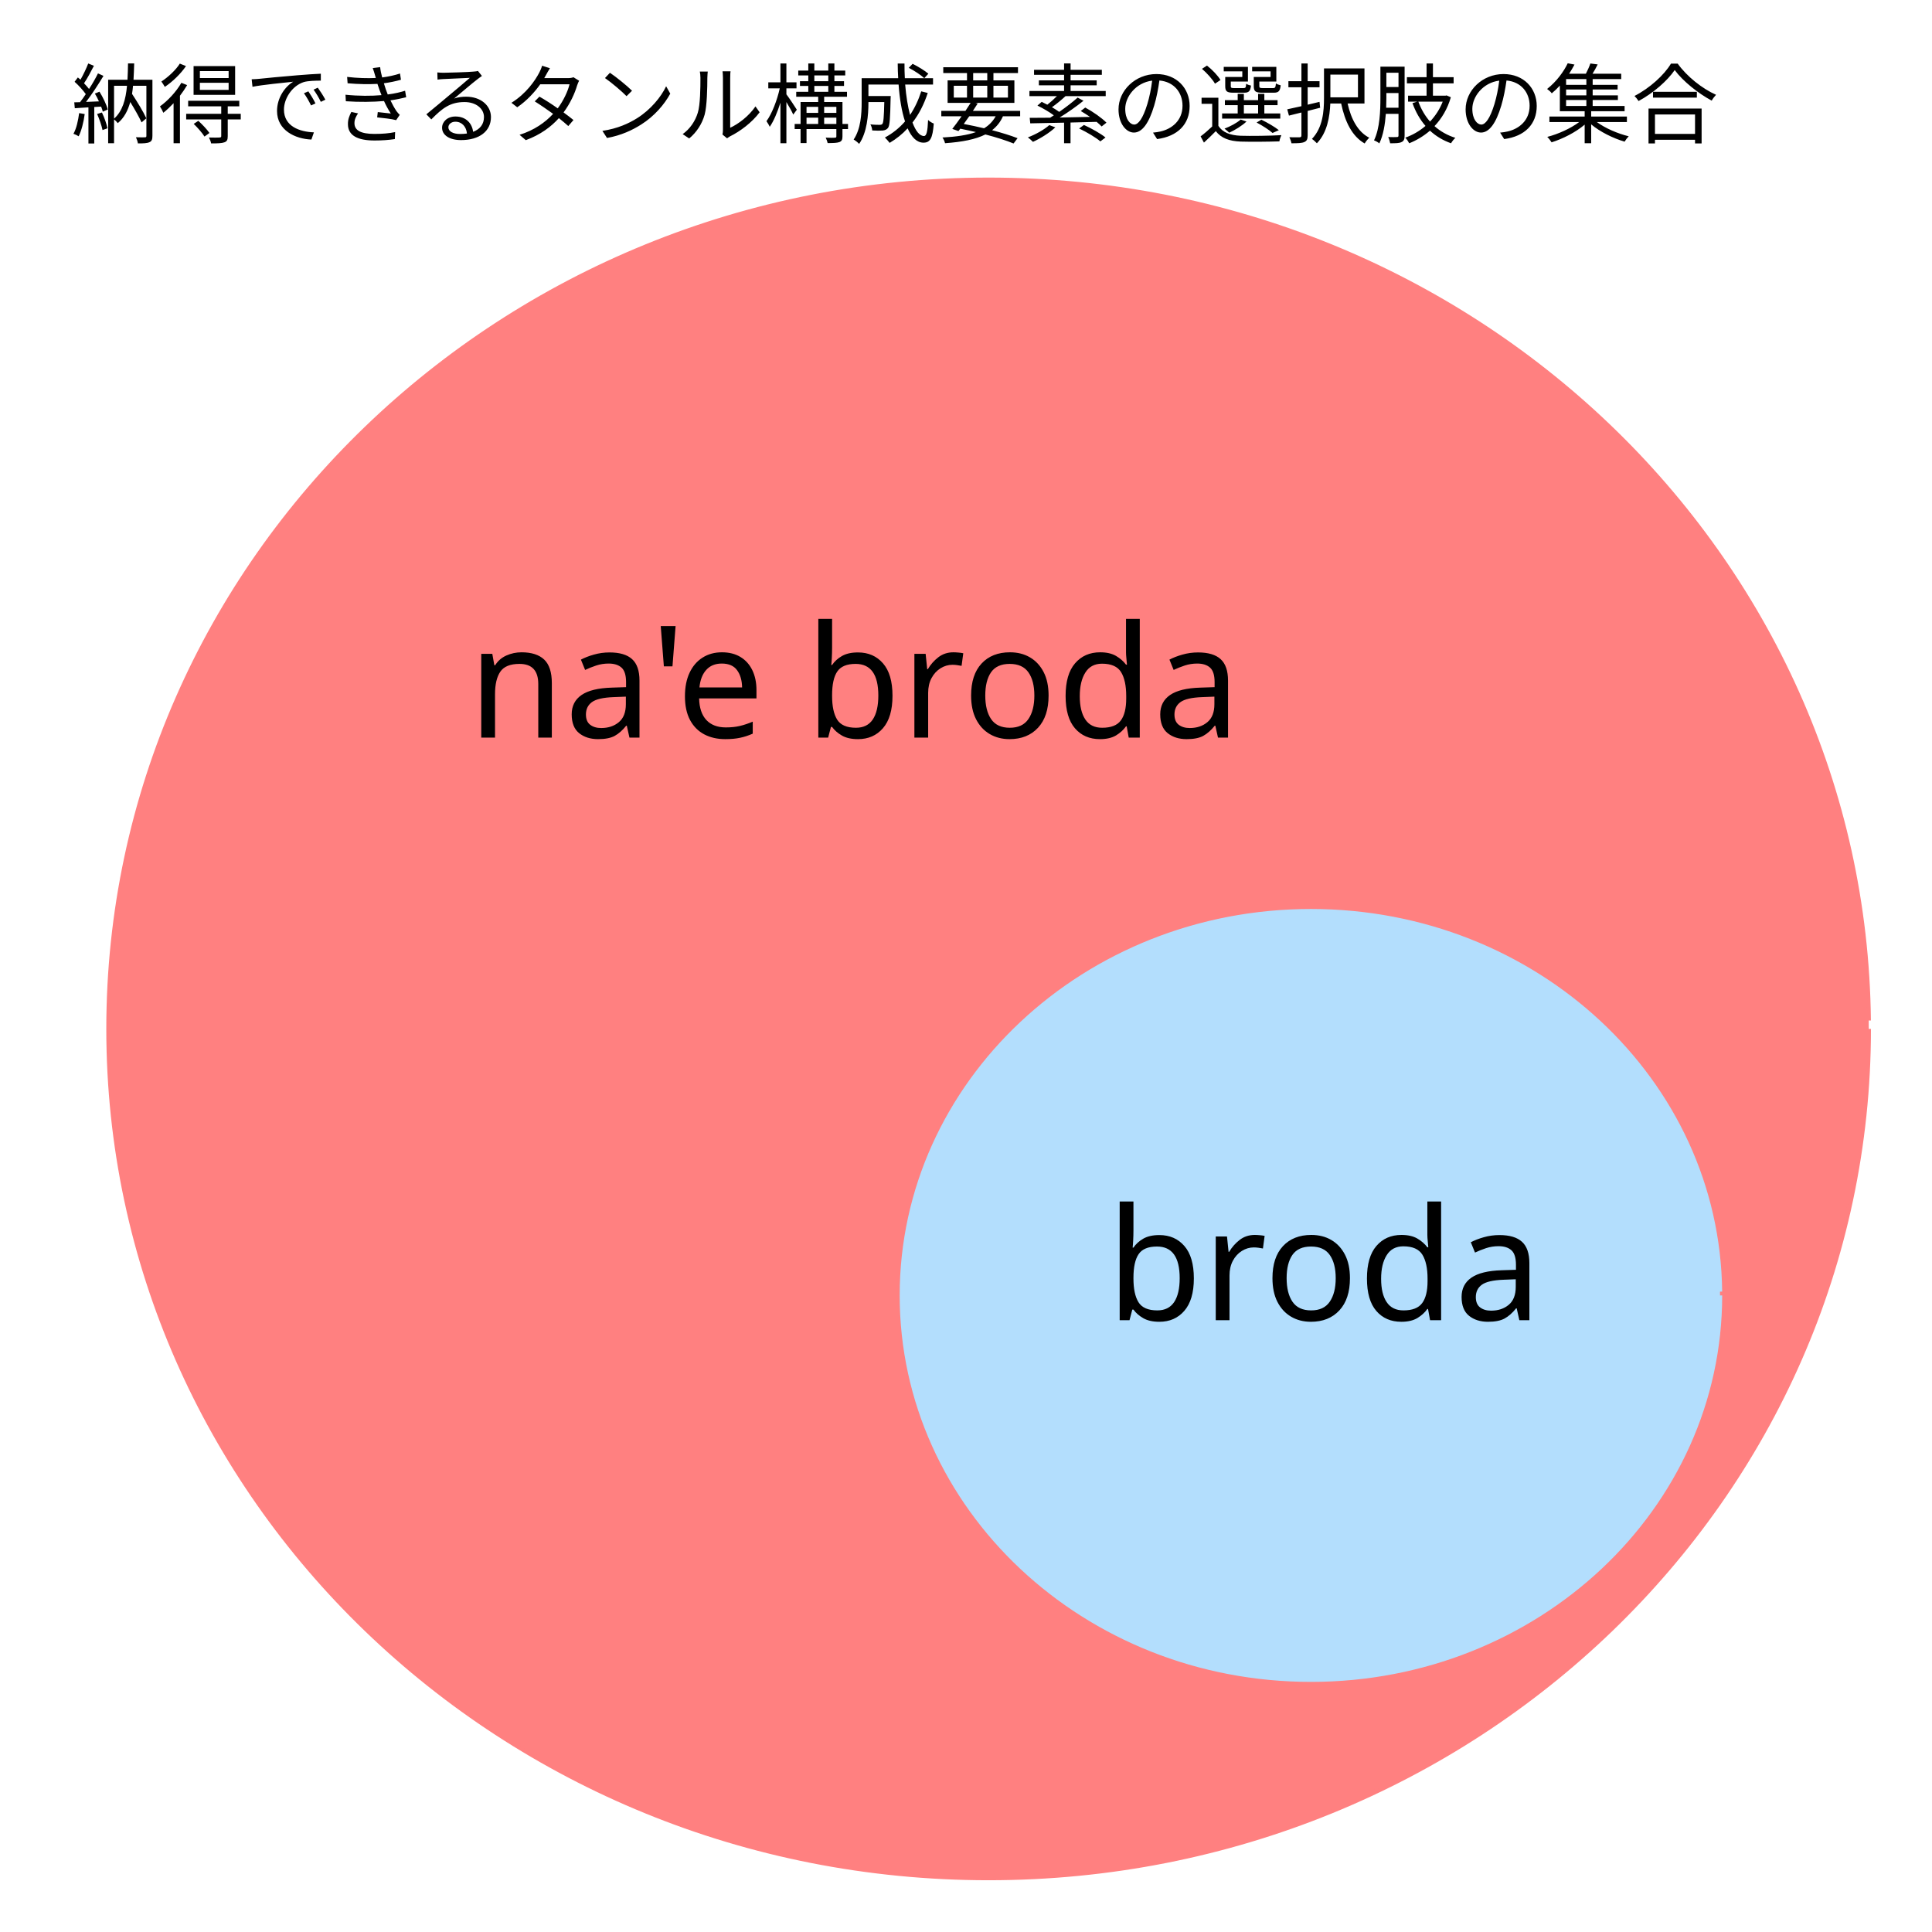
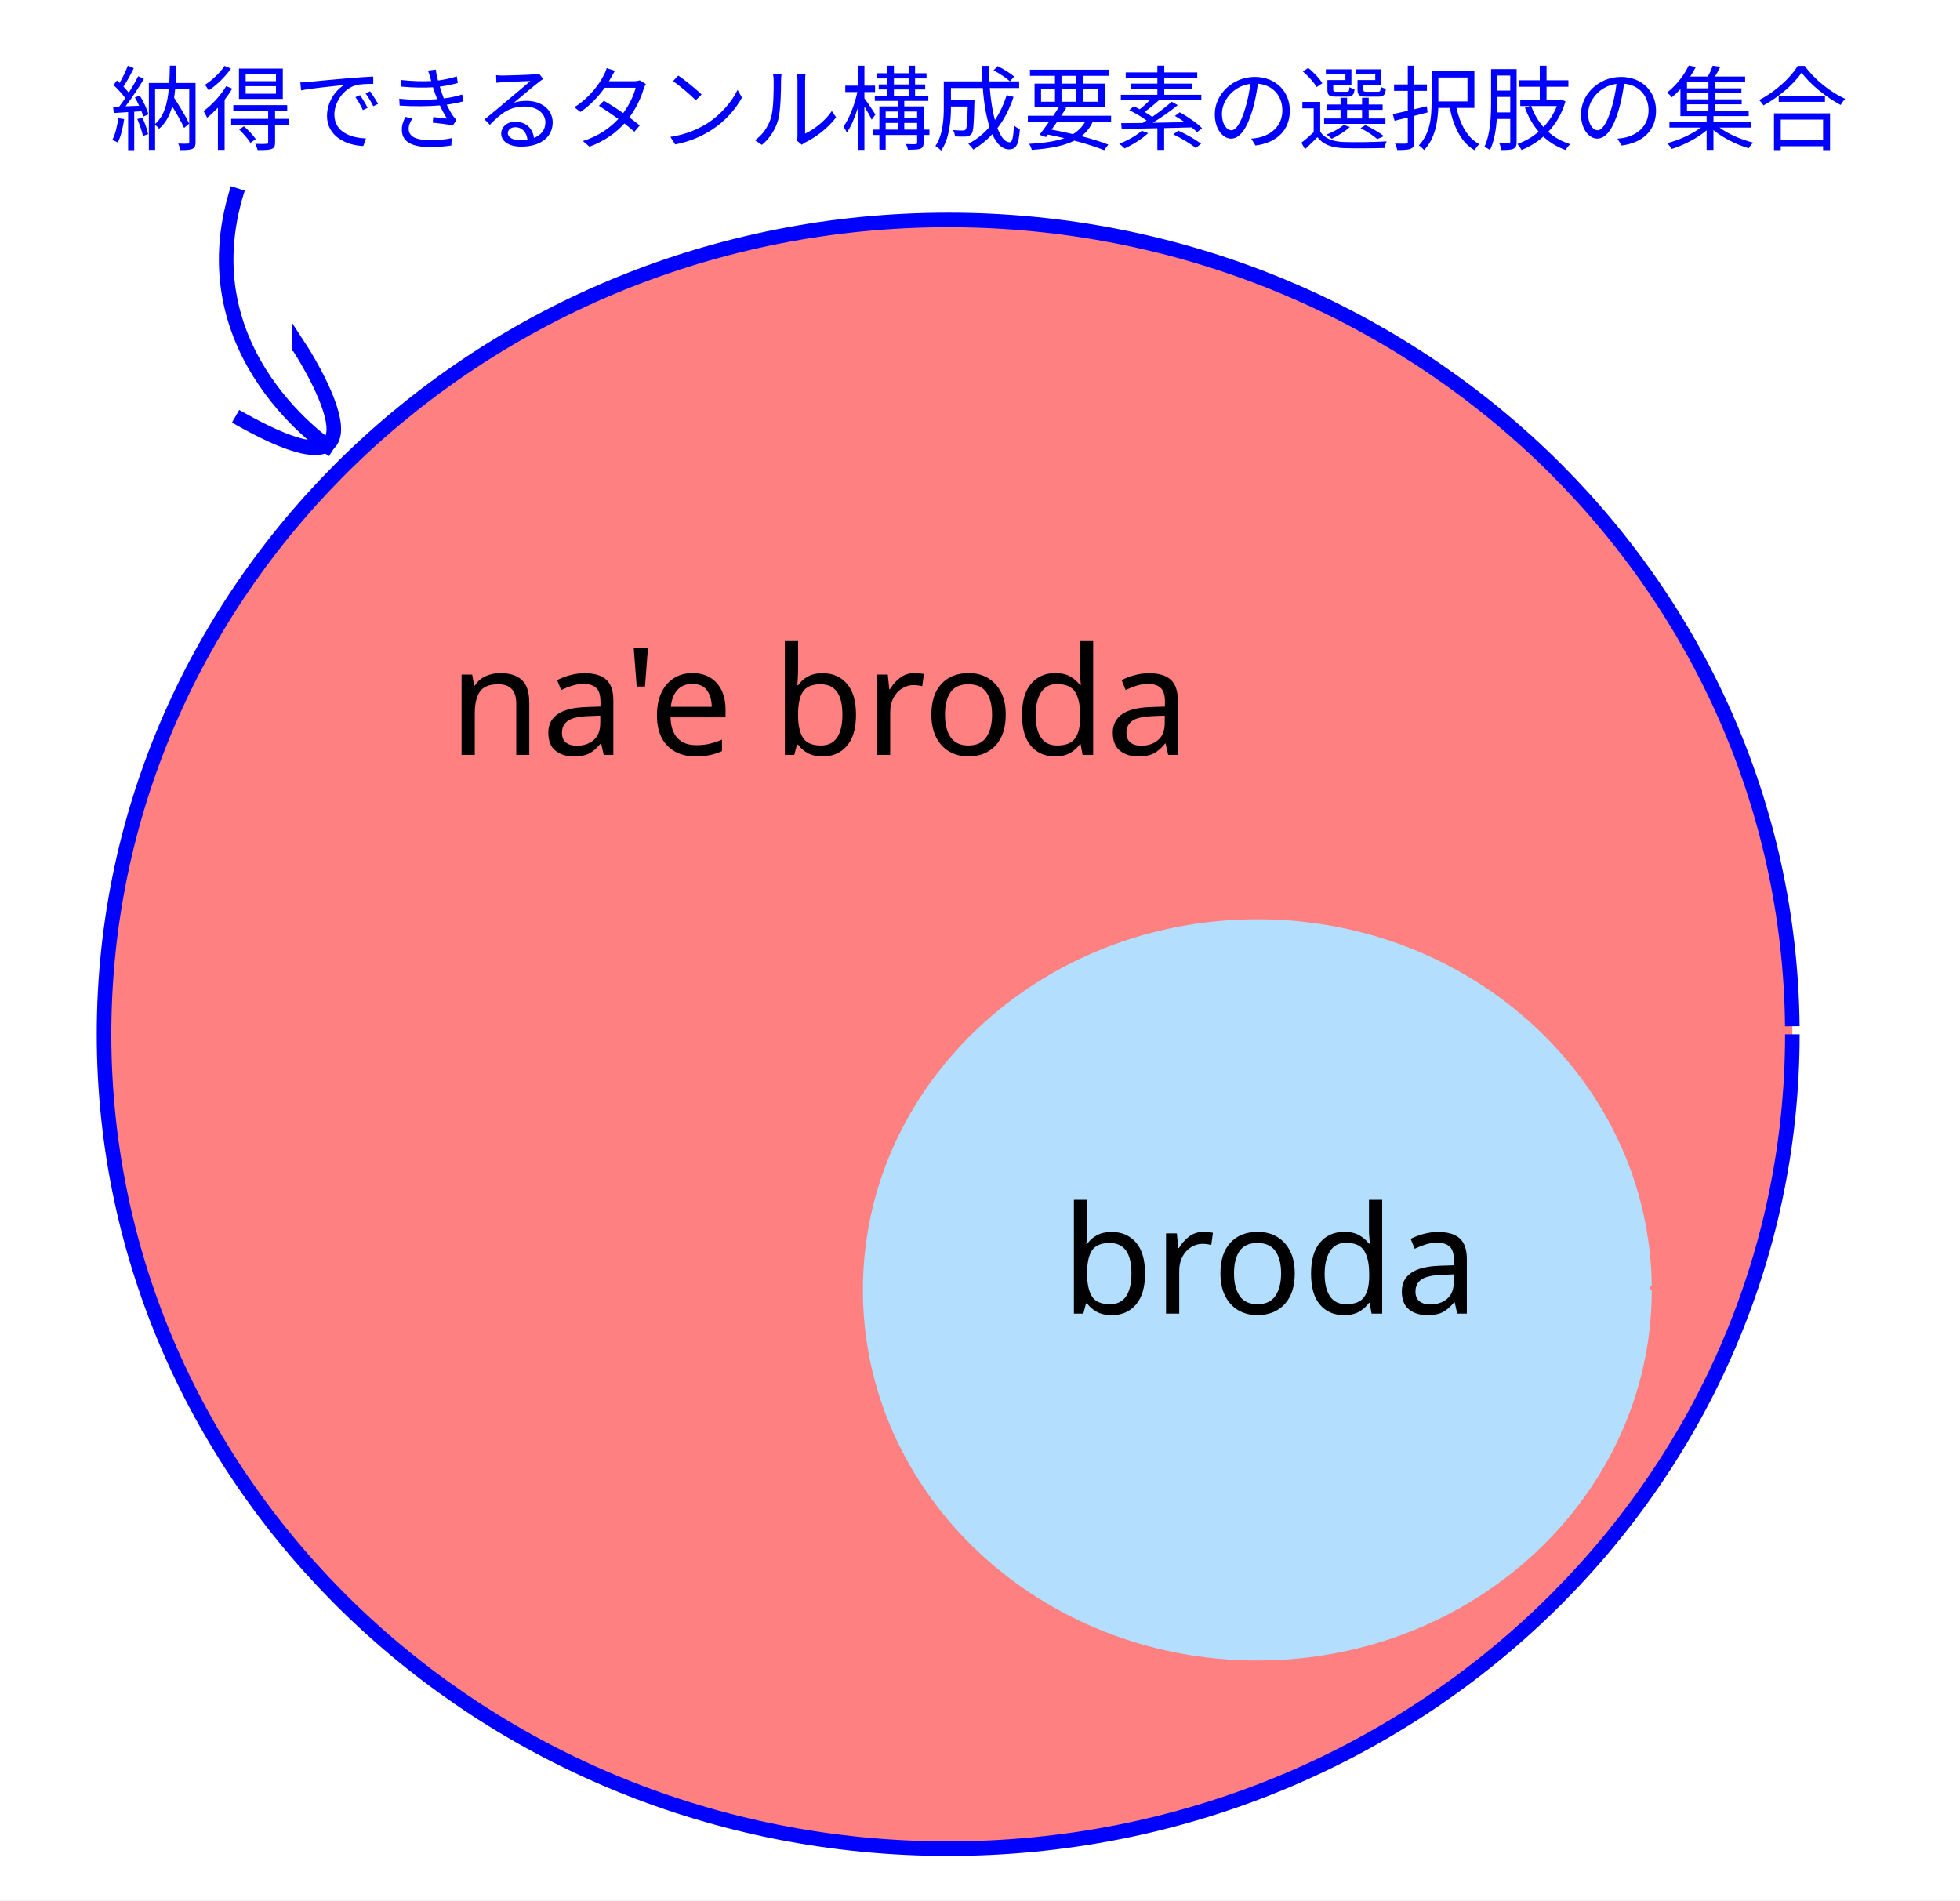
- <svg xmlns="http://www.w3.org/2000/svg" width="445.286" height="445.286" id="svg2" version="1.1">
+ <svg xmlns="http://www.w3.org/2000/svg" width="471" height="456.714" id="svg2" version="1.1">
  <defs id="defs4" />
-   <g id="layer2" transform="translate(16.21429,14.82699)">
-     <rect style="fill:#ffffff;stroke:#ffffff" id="rect2995" width="444.286" height="444.286" x="-15.714" y="-14.327" />
+   <g id="layer2" transform="translate(16.21429,26.25556)">
+     <rect style="fill:#ffffff;stroke:#ffffff;stroke-width:1.042" id="rect2995" width="469.958" height="455.673" x="-15.693" y="-25.735" />
  </g>
-   <g id="layer1" transform="translate(-172.1423,-113.7908)">
-     <path style="fill:#ff8080;stroke:#ff8080" id="path2985" d="m 602.857,350.934 c 0,108.09 -90.822,195.714 -202.857,195.714 -112.035,0 -202.857,-87.624 -202.857,-195.714 0,-108.09 90.822,-195.714 202.857,-195.714 111.253,0 201.748,86.45 202.847,193.781" />
+   <g id="layer1" transform="translate(-172.1423,-102.3622)">
+     <path style="fill:#ff8080;stroke:#0000ff;stroke-width:3.5;stroke-miterlimit:4;stroke-dasharray:none" id="path2985" d="m 602.857,350.934 c 0,108.09 -90.822,195.714 -202.857,195.714 -112.035,0 -202.857,-87.624 -202.857,-195.714 0,-108.09 90.822,-195.714 202.857,-195.714 111.253,0 201.748,86.45 202.847,193.781" />
    <path style="fill:#b3defd;stroke:#b3defd" id="path2987" d="m 568.571,412.362 c 0,48.917 -42.213,88.571 -94.286,88.571 -52.073,0 -94.286,-39.655 -94.286,-88.571 0,-48.917 42.213,-88.571 94.286,-88.571 51.709,0 93.77,39.123 94.281,87.696" />
-     <text xml:space="preserve" style="font-size:20px;font-style:normal;font-variant:normal;font-weight:normal;font-stretch:normal;text-align:start;line-height:125%;letter-spacing:0px;word-spacing:0px;writing-mode:lr-tb;text-anchor:start;fill:#000000;fill-opacity:1;stroke:none;font-family:Sans;-inkscape-font-specification:Sans" x="188.571" y="145.219" id="text2989">
-       <tspan id="tspan2991" x="188.571" y="145.219">納得できるタンル構成要素の選択肢の集合</tspan>
+     <text xml:space="preserve" style="font-size:22px;font-style:normal;font-variant:normal;font-weight:normal;font-stretch:normal;text-align:start;line-height:125%;letter-spacing:0px;word-spacing:0px;writing-mode:lr-tb;text-anchor:start;fill:#0000ff;fill-opacity:1;stroke:none;font-family:Sans;-inkscape-font-specification:Sans" x="198.571" y="136.648" id="text2989">
+       <tspan id="tspan2991" x="198.571" y="136.648">納得できるタンル構成要素の選択肢の集合</tspan>
    </text>
    <text xml:space="preserve" style="font-size:36px;font-style:normal;font-variant:normal;font-weight:normal;font-stretch:normal;text-align:start;line-height:125%;letter-spacing:0px;word-spacing:0px;writing-mode:lr-tb;text-anchor:start;fill:#000000;fill-opacity:1;stroke:none;font-family:Sans;-inkscape-font-specification:Sans" x="280" y="283.791" id="text2993">
      <tspan id="tspan2995" x="280" y="283.791">na'e broda</tspan>
    </text>
    <text xml:space="preserve" style="font-size:36px;font-style:normal;font-variant:normal;font-weight:normal;font-stretch:normal;text-align:start;line-height:125%;letter-spacing:0px;word-spacing:0px;writing-mode:lr-tb;text-anchor:start;fill:#000000;fill-opacity:1;stroke:none;font-family:Sans;-inkscape-font-specification:Sans" x="427.143" y="418.076" id="text2997">
      <tspan id="tspan2999" x="427.143" y="418.076">broda</tspan>
    </text>
+     <path style="fill:none;stroke:#0000ff;stroke-width:3.5;stroke-linecap:butt;stroke-linejoin:miter;stroke-miterlimit:4;stroke-opacity:1;stroke-dasharray:none" d="M 57.143,33.857 C 44.286,73.857 80,96.714 80,96.714" id="path3764" transform="translate(172.1423,113.7908)" />
+     <path style="fill:none;stroke:#0000ff;stroke-width:3.5;stroke-linecap:butt;stroke-linejoin:miter;stroke-miterlimit:4;stroke-opacity:1;stroke-dasharray:none" d="m 228.757,202.396 c 41.905,24.014 15.238,-16.705 15.238,-16.705 l 0,1.044" id="path3766" />
  </g>
</svg>
